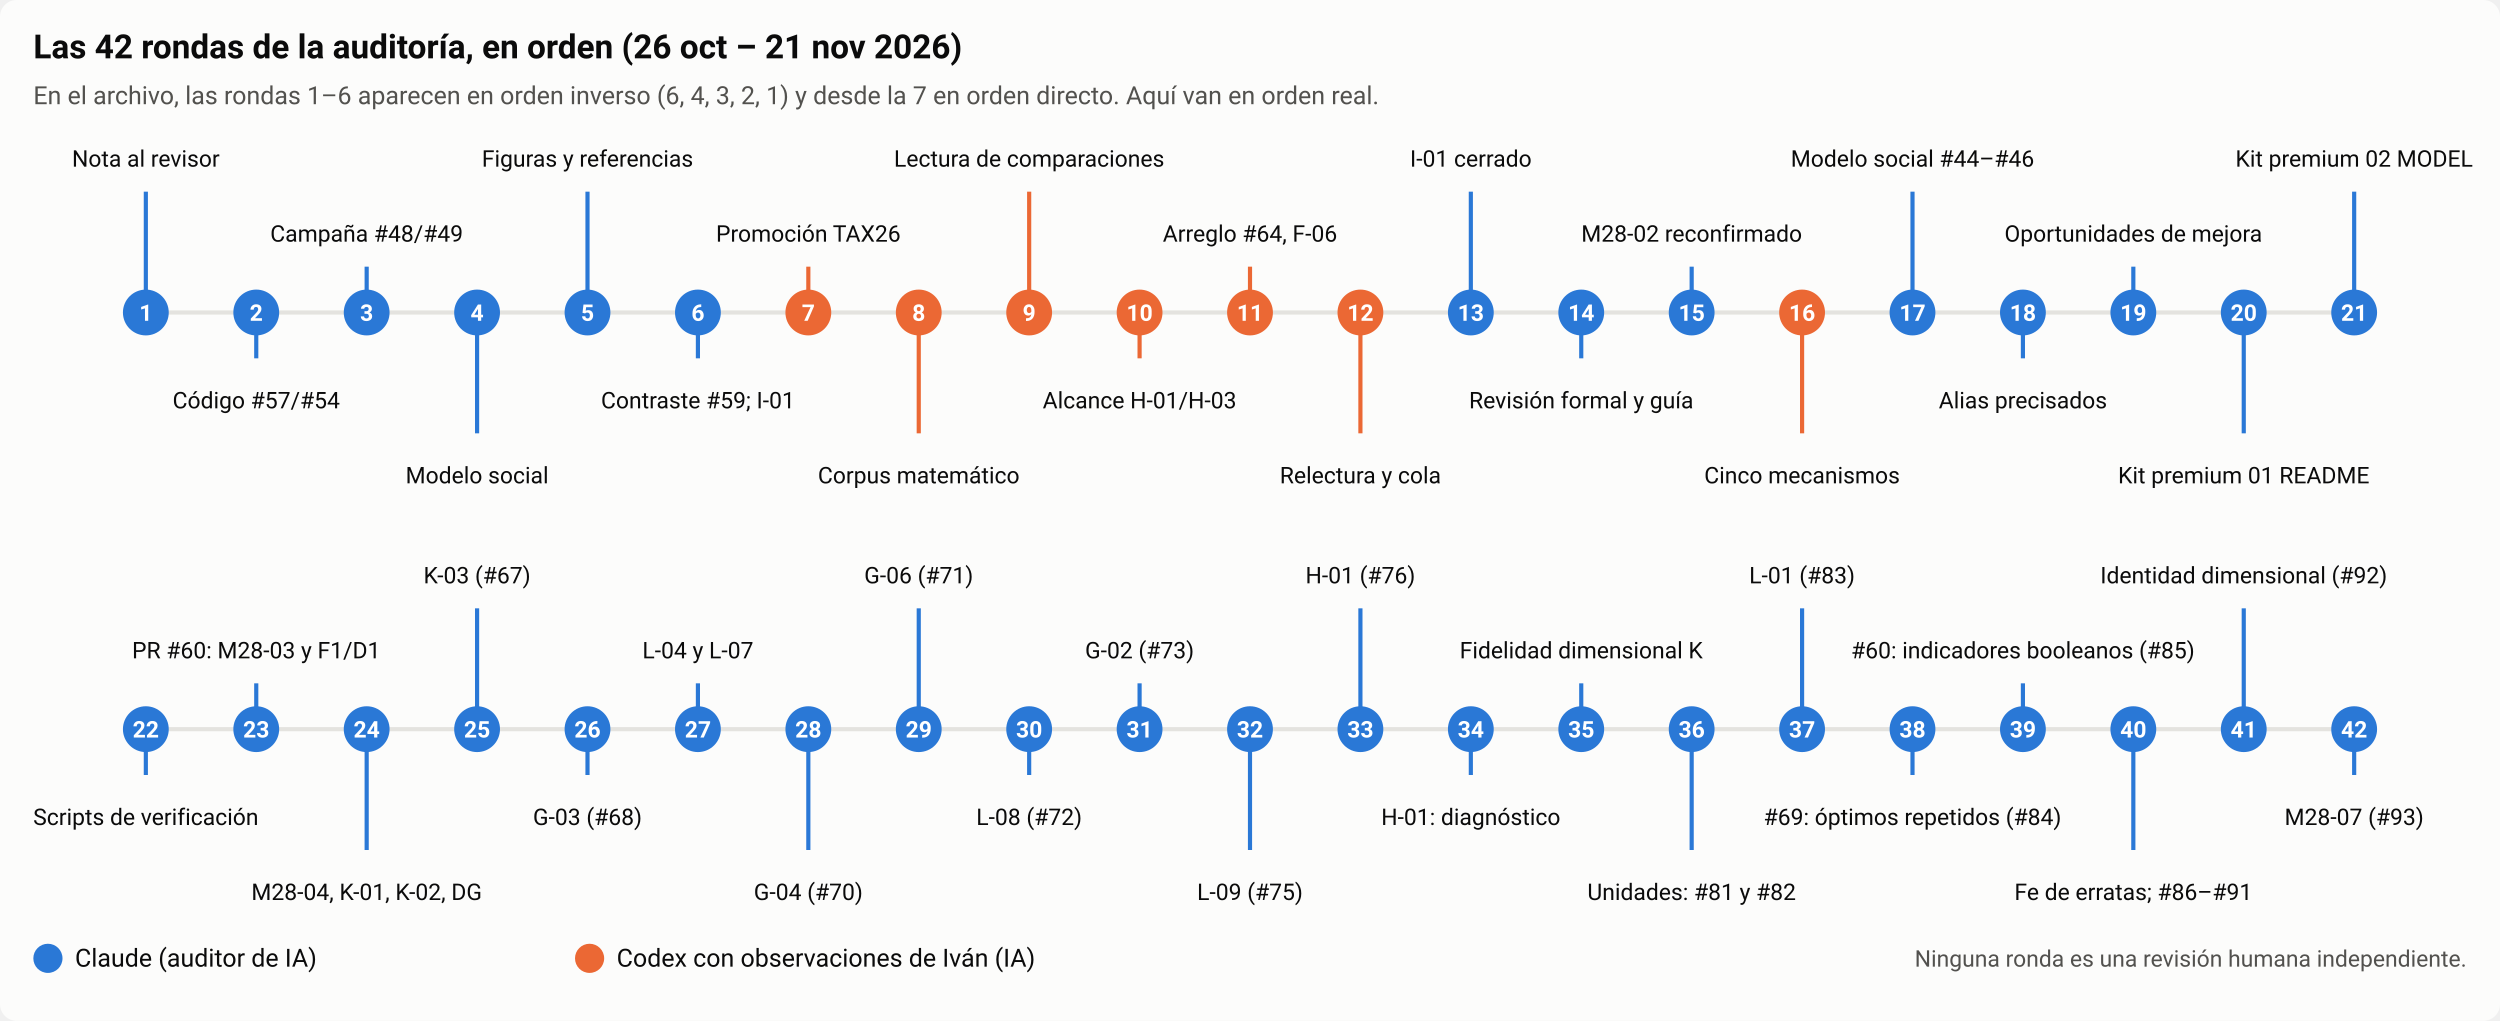
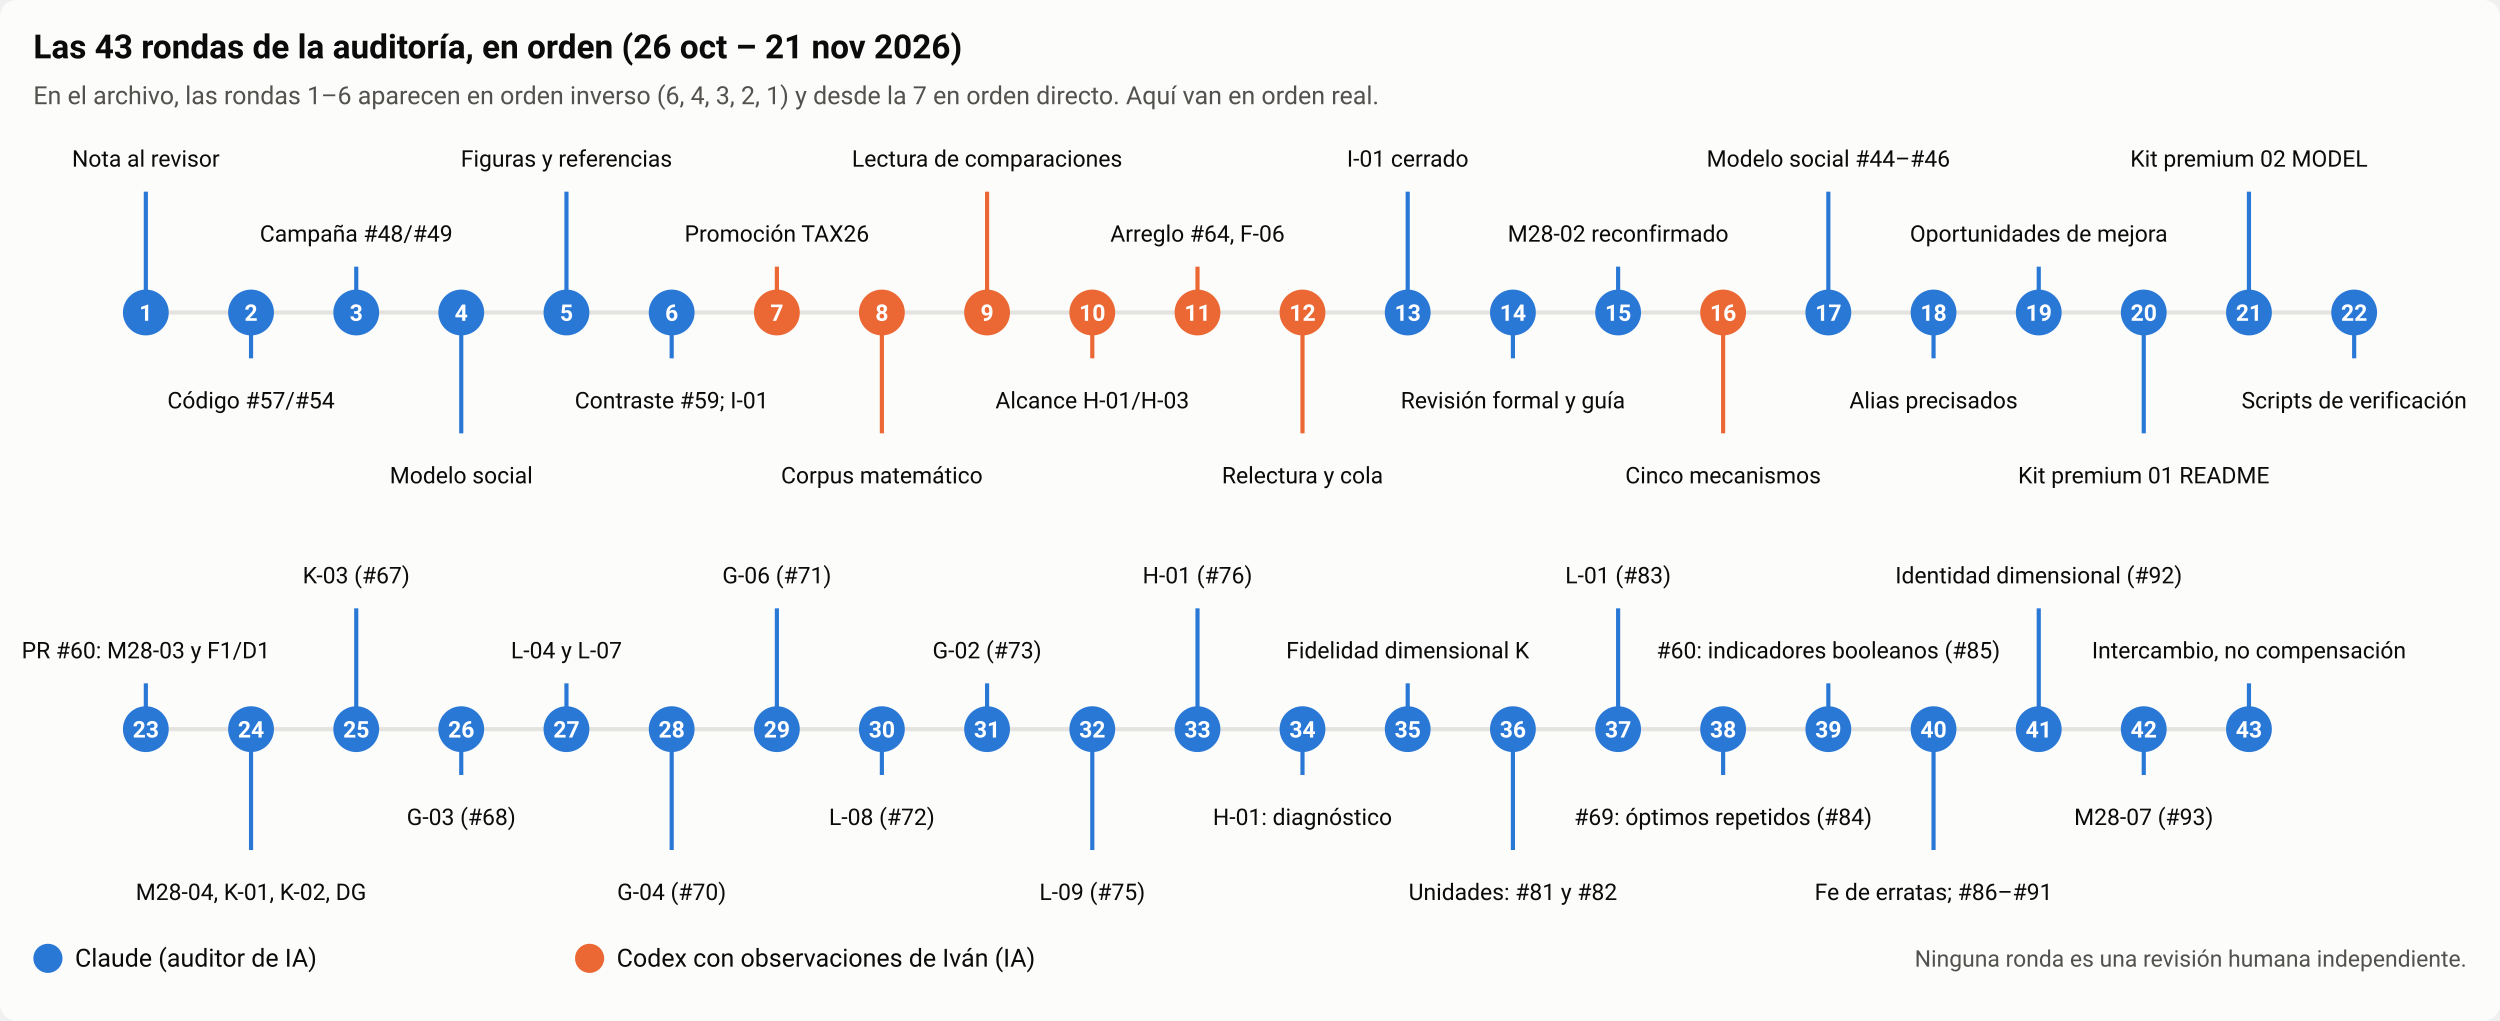
- <svg xmlns="http://www.w3.org/2000/svg" viewBox="0 0 1200 490" width="1200" height="490" role="img" aria-label="Línea de tiempo de las 42 rondas de auditoría y su autor">
+ <svg xmlns="http://www.w3.org/2000/svg" viewBox="0 0 1200 490" width="1200" height="490" role="img" aria-label="Línea de tiempo de las 43 rondas de auditoría y su autor">
  <style>
  .ink{fill:#0b0b0b}.ink2{fill:#52514e}.bg{fill:#fcfcfb}.grid{stroke:#e4e3df}
  .s0{fill:#2a78d6}.s1{fill:#eb6834}.s2{fill:#1baf7a}.s3{fill:#eda100}.s4{fill:#e87ba4}
  .a0{fill:#2a78d6}.a1{fill:#eb6834}.a0s{stroke:#2a78d6}.a1s{stroke:#eb6834}
  text{font-family:system-ui,-apple-system,Segoe UI,Roboto,sans-serif}
  @media (prefers-color-scheme: dark){
    .ink{fill:#f0efec}.ink2{fill:#c3c2b7}.bg{fill:#1a1a19}.grid{stroke:#383835}
    .s0{fill:#3987e5}.s1{fill:#d95926}.s2{fill:#199e70}.s3{fill:#c98500}.s4{fill:#d55181}
    .a0{fill:#3987e5}.a1{fill:#d95926}.a0s{stroke:#3987e5}.a1s{stroke:#d95926}
  }
</style>
  <rect class="bg" width="1200" height="490" rx="8" />
-   <text class="ink" x="16" y="28" font-size="16" font-weight="600">Las 42 rondas de la auditoría, en orden (26 oct – 21 nov 2026)</text>
+   <text class="ink" x="16" y="28" font-size="16" font-weight="600">Las 43 rondas de la auditoría, en orden (26 oct – 21 nov 2026)</text>
  <text class="ink2" x="16" y="50" font-size="12">En el archivo, las rondas 1–6 aparecen en orden inverso (6, 4, 3, 2, 1) y desde la 7 en orden directo. Aquí van en orden real.</text>
  <line class="grid" x1="70" x2="1130.0" y1="150" y2="150" stroke-width="2" />
-   <line class="grid" x1="70" x2="1130.0" y1="350" y2="350" stroke-width="2" />
+   <line class="grid" x1="70" x2="1079.5" y1="350" y2="350" stroke-width="2" />
  <line class="a0s" x1="70.0" x2="70.0" y1="150" y2="92" stroke-width="2" />
  <circle class="a0" cx="70.0" cy="150" r="11" />
  <text x="70.0" y="154" font-size="11" font-weight="700" text-anchor="middle" fill="#fff">1</text>
  <text class="ink" x="70.0" y="80" font-size="11" text-anchor="middle">Nota al revisor</text>
-   <line class="a0s" x1="123.0" x2="123.0" y1="150" y2="172" stroke-width="2" />
-   <circle class="a0" cx="123.0" cy="150" r="11" />
-   <text x="123.0" y="154" font-size="11" font-weight="700" text-anchor="middle" fill="#fff">2</text>
-   <text class="ink" x="123.0" y="196" font-size="11" text-anchor="middle">Código #57/#54</text>
-   <line class="a0s" x1="176.0" x2="176.0" y1="150" y2="128" stroke-width="2" />
-   <circle class="a0" cx="176.0" cy="150" r="11" />
-   <text x="176.0" y="154" font-size="11" font-weight="700" text-anchor="middle" fill="#fff">3</text>
-   <text class="ink" x="176.0" y="116" font-size="11" text-anchor="middle">Campaña #48/#49</text>
-   <line class="a0s" x1="229.0" x2="229.0" y1="150" y2="208" stroke-width="2" />
-   <circle class="a0" cx="229.0" cy="150" r="11" />
-   <text x="229.0" y="154" font-size="11" font-weight="700" text-anchor="middle" fill="#fff">4</text>
-   <text class="ink" x="229.0" y="232" font-size="11" text-anchor="middle">Modelo social</text>
-   <line class="a0s" x1="282.0" x2="282.0" y1="150" y2="92" stroke-width="2" />
-   <circle class="a0" cx="282.0" cy="150" r="11" />
-   <text x="282.0" y="154" font-size="11" font-weight="700" text-anchor="middle" fill="#fff">5</text>
-   <text class="ink" x="282.0" y="80" font-size="11" text-anchor="middle">Figuras y referencias</text>
-   <line class="a0s" x1="335.0" x2="335.0" y1="150" y2="172" stroke-width="2" />
-   <circle class="a0" cx="335.0" cy="150" r="11" />
-   <text x="335.0" y="154" font-size="11" font-weight="700" text-anchor="middle" fill="#fff">6</text>
-   <text class="ink" x="335.0" y="196" font-size="11" text-anchor="middle">Contraste #59; I-01</text>
-   <line class="a1s" x1="388.0" x2="388.0" y1="150" y2="128" stroke-width="2" />
-   <circle class="a1" cx="388.0" cy="150" r="11" />
-   <text x="388.0" y="154" font-size="11" font-weight="700" text-anchor="middle" fill="#fff">7</text>
-   <text class="ink" x="388.0" y="116" font-size="11" text-anchor="middle">Promoción TAX26</text>
-   <line class="a1s" x1="441.0" x2="441.0" y1="150" y2="208" stroke-width="2" />
-   <circle class="a1" cx="441.0" cy="150" r="11" />
-   <text x="441.0" y="154" font-size="11" font-weight="700" text-anchor="middle" fill="#fff">8</text>
-   <text class="ink" x="441.0" y="232" font-size="11" text-anchor="middle">Corpus matemático</text>
-   <line class="a1s" x1="494.0" x2="494.0" y1="150" y2="92" stroke-width="2" />
-   <circle class="a1" cx="494.0" cy="150" r="11" />
-   <text x="494.0" y="154" font-size="11" font-weight="700" text-anchor="middle" fill="#fff">9</text>
-   <text class="ink" x="494.0" y="80" font-size="11" text-anchor="middle">Lectura de comparaciones</text>
-   <line class="a1s" x1="547.0" x2="547.0" y1="150" y2="172" stroke-width="2" />
-   <circle class="a1" cx="547.0" cy="150" r="11" />
-   <text x="547.0" y="154" font-size="11" font-weight="700" text-anchor="middle" fill="#fff">10</text>
-   <text class="ink" x="547.0" y="196" font-size="11" text-anchor="middle">Alcance H-01/H-03</text>
-   <line class="a1s" x1="600.0" x2="600.0" y1="150" y2="128" stroke-width="2" />
-   <circle class="a1" cx="600.0" cy="150" r="11" />
-   <text x="600.0" y="154" font-size="11" font-weight="700" text-anchor="middle" fill="#fff">11</text>
-   <text class="ink" x="600.0" y="116" font-size="11" text-anchor="middle">Arreglo #64, F-06</text>
-   <line class="a1s" x1="653.0" x2="653.0" y1="150" y2="208" stroke-width="2" />
-   <circle class="a1" cx="653.0" cy="150" r="11" />
-   <text x="653.0" y="154" font-size="11" font-weight="700" text-anchor="middle" fill="#fff">12</text>
-   <text class="ink" x="653.0" y="232" font-size="11" text-anchor="middle">Relectura y cola</text>
-   <line class="a0s" x1="706.0" x2="706.0" y1="150" y2="92" stroke-width="2" />
-   <circle class="a0" cx="706.0" cy="150" r="11" />
-   <text x="706.0" y="154" font-size="11" font-weight="700" text-anchor="middle" fill="#fff">13</text>
-   <text class="ink" x="706.0" y="80" font-size="11" text-anchor="middle">I-01 cerrado</text>
-   <line class="a0s" x1="759.0" x2="759.0" y1="150" y2="172" stroke-width="2" />
-   <circle class="a0" cx="759.0" cy="150" r="11" />
-   <text x="759.0" y="154" font-size="11" font-weight="700" text-anchor="middle" fill="#fff">14</text>
-   <text class="ink" x="759.0" y="196" font-size="11" text-anchor="middle">Revisión formal y guía</text>
-   <line class="a0s" x1="812.0" x2="812.0" y1="150" y2="128" stroke-width="2" />
-   <circle class="a0" cx="812.0" cy="150" r="11" />
-   <text x="812.0" y="154" font-size="11" font-weight="700" text-anchor="middle" fill="#fff">15</text>
-   <text class="ink" x="812.0" y="116" font-size="11" text-anchor="middle">M28-02 reconfirmado</text>
-   <line class="a1s" x1="865.0" x2="865.0" y1="150" y2="208" stroke-width="2" />
-   <circle class="a1" cx="865.0" cy="150" r="11" />
-   <text x="865.0" y="154" font-size="11" font-weight="700" text-anchor="middle" fill="#fff">16</text>
-   <text class="ink" x="865.0" y="232" font-size="11" text-anchor="middle">Cinco mecanismos</text>
-   <line class="a0s" x1="918.0" x2="918.0" y1="150" y2="92" stroke-width="2" />
-   <circle class="a0" cx="918.0" cy="150" r="11" />
-   <text x="918.0" y="154" font-size="11" font-weight="700" text-anchor="middle" fill="#fff">17</text>
-   <text class="ink" x="918.0" y="80" font-size="11" text-anchor="middle">Modelo social #44–#46</text>
-   <line class="a0s" x1="971.0" x2="971.0" y1="150" y2="172" stroke-width="2" />
-   <circle class="a0" cx="971.0" cy="150" r="11" />
-   <text x="971.0" y="154" font-size="11" font-weight="700" text-anchor="middle" fill="#fff">18</text>
-   <text class="ink" x="971.0" y="196" font-size="11" text-anchor="middle">Alias precisados</text>
-   <line class="a0s" x1="1024.0" x2="1024.0" y1="150" y2="128" stroke-width="2" />
-   <circle class="a0" cx="1024.0" cy="150" r="11" />
-   <text x="1024.0" y="154" font-size="11" font-weight="700" text-anchor="middle" fill="#fff">19</text>
-   <text class="ink" x="1024.0" y="116" font-size="11" text-anchor="middle">Oportunidades de mejora</text>
-   <line class="a0s" x1="1077.0" x2="1077.0" y1="150" y2="208" stroke-width="2" />
-   <circle class="a0" cx="1077.0" cy="150" r="11" />
-   <text x="1077.0" y="154" font-size="11" font-weight="700" text-anchor="middle" fill="#fff">20</text>
-   <text class="ink" x="1077.0" y="232" font-size="11" text-anchor="middle">Kit premium 01 README</text>
-   <line class="a0s" x1="1130.0" x2="1130.0" y1="150" y2="92" stroke-width="2" />
+   <line class="a0s" x1="120.5" x2="120.5" y1="150" y2="172" stroke-width="2" />
+   <circle class="a0" cx="120.5" cy="150" r="11" />
+   <text x="120.5" y="154" font-size="11" font-weight="700" text-anchor="middle" fill="#fff">2</text>
+   <text class="ink" x="120.5" y="196" font-size="11" text-anchor="middle">Código #57/#54</text>
+   <line class="a0s" x1="171.0" x2="171.0" y1="150" y2="128" stroke-width="2" />
+   <circle class="a0" cx="171.0" cy="150" r="11" />
+   <text x="171.0" y="154" font-size="11" font-weight="700" text-anchor="middle" fill="#fff">3</text>
+   <text class="ink" x="171.0" y="116" font-size="11" text-anchor="middle">Campaña #48/#49</text>
+   <line class="a0s" x1="221.4" x2="221.4" y1="150" y2="208" stroke-width="2" />
+   <circle class="a0" cx="221.4" cy="150" r="11" />
+   <text x="221.4" y="154" font-size="11" font-weight="700" text-anchor="middle" fill="#fff">4</text>
+   <text class="ink" x="221.4" y="232" font-size="11" text-anchor="middle">Modelo social</text>
+   <line class="a0s" x1="271.9" x2="271.9" y1="150" y2="92" stroke-width="2" />
+   <circle class="a0" cx="271.9" cy="150" r="11" />
+   <text x="271.9" y="154" font-size="11" font-weight="700" text-anchor="middle" fill="#fff">5</text>
+   <text class="ink" x="271.9" y="80" font-size="11" text-anchor="middle">Figuras y referencias</text>
+   <line class="a0s" x1="322.4" x2="322.4" y1="150" y2="172" stroke-width="2" />
+   <circle class="a0" cx="322.4" cy="150" r="11" />
+   <text x="322.4" y="154" font-size="11" font-weight="700" text-anchor="middle" fill="#fff">6</text>
+   <text class="ink" x="322.4" y="196" font-size="11" text-anchor="middle">Contraste #59; I-01</text>
+   <line class="a1s" x1="372.9" x2="372.9" y1="150" y2="128" stroke-width="2" />
+   <circle class="a1" cx="372.9" cy="150" r="11" />
+   <text x="372.9" y="154" font-size="11" font-weight="700" text-anchor="middle" fill="#fff">7</text>
+   <text class="ink" x="372.9" y="116" font-size="11" text-anchor="middle">Promoción TAX26</text>
+   <line class="a1s" x1="423.3" x2="423.3" y1="150" y2="208" stroke-width="2" />
+   <circle class="a1" cx="423.3" cy="150" r="11" />
+   <text x="423.3" y="154" font-size="11" font-weight="700" text-anchor="middle" fill="#fff">8</text>
+   <text class="ink" x="423.3" y="232" font-size="11" text-anchor="middle">Corpus matemático</text>
+   <line class="a1s" x1="473.8" x2="473.8" y1="150" y2="92" stroke-width="2" />
+   <circle class="a1" cx="473.8" cy="150" r="11" />
+   <text x="473.8" y="154" font-size="11" font-weight="700" text-anchor="middle" fill="#fff">9</text>
+   <text class="ink" x="473.8" y="80" font-size="11" text-anchor="middle">Lectura de comparaciones</text>
+   <line class="a1s" x1="524.3" x2="524.3" y1="150" y2="172" stroke-width="2" />
+   <circle class="a1" cx="524.3" cy="150" r="11" />
+   <text x="524.3" y="154" font-size="11" font-weight="700" text-anchor="middle" fill="#fff">10</text>
+   <text class="ink" x="524.3" y="196" font-size="11" text-anchor="middle">Alcance H-01/H-03</text>
+   <line class="a1s" x1="574.8" x2="574.8" y1="150" y2="128" stroke-width="2" />
+   <circle class="a1" cx="574.8" cy="150" r="11" />
+   <text x="574.8" y="154" font-size="11" font-weight="700" text-anchor="middle" fill="#fff">11</text>
+   <text class="ink" x="574.8" y="116" font-size="11" text-anchor="middle">Arreglo #64, F-06</text>
+   <line class="a1s" x1="625.2" x2="625.2" y1="150" y2="208" stroke-width="2" />
+   <circle class="a1" cx="625.2" cy="150" r="11" />
+   <text x="625.2" y="154" font-size="11" font-weight="700" text-anchor="middle" fill="#fff">12</text>
+   <text class="ink" x="625.2" y="232" font-size="11" text-anchor="middle">Relectura y cola</text>
+   <line class="a0s" x1="675.7" x2="675.7" y1="150" y2="92" stroke-width="2" />
+   <circle class="a0" cx="675.7" cy="150" r="11" />
+   <text x="675.7" y="154" font-size="11" font-weight="700" text-anchor="middle" fill="#fff">13</text>
+   <text class="ink" x="675.7" y="80" font-size="11" text-anchor="middle">I-01 cerrado</text>
+   <line class="a0s" x1="726.2" x2="726.2" y1="150" y2="172" stroke-width="2" />
+   <circle class="a0" cx="726.2" cy="150" r="11" />
+   <text x="726.2" y="154" font-size="11" font-weight="700" text-anchor="middle" fill="#fff">14</text>
+   <text class="ink" x="726.2" y="196" font-size="11" text-anchor="middle">Revisión formal y guía</text>
+   <line class="a0s" x1="776.7" x2="776.7" y1="150" y2="128" stroke-width="2" />
+   <circle class="a0" cx="776.7" cy="150" r="11" />
+   <text x="776.7" y="154" font-size="11" font-weight="700" text-anchor="middle" fill="#fff">15</text>
+   <text class="ink" x="776.7" y="116" font-size="11" text-anchor="middle">M28-02 reconfirmado</text>
+   <line class="a1s" x1="827.1" x2="827.1" y1="150" y2="208" stroke-width="2" />
+   <circle class="a1" cx="827.1" cy="150" r="11" />
+   <text x="827.1" y="154" font-size="11" font-weight="700" text-anchor="middle" fill="#fff">16</text>
+   <text class="ink" x="827.1" y="232" font-size="11" text-anchor="middle">Cinco mecanismos</text>
+   <line class="a0s" x1="877.6" x2="877.6" y1="150" y2="92" stroke-width="2" />
+   <circle class="a0" cx="877.6" cy="150" r="11" />
+   <text x="877.6" y="154" font-size="11" font-weight="700" text-anchor="middle" fill="#fff">17</text>
+   <text class="ink" x="877.6" y="80" font-size="11" text-anchor="middle">Modelo social #44–#46</text>
+   <line class="a0s" x1="928.1" x2="928.1" y1="150" y2="172" stroke-width="2" />
+   <circle class="a0" cx="928.1" cy="150" r="11" />
+   <text x="928.1" y="154" font-size="11" font-weight="700" text-anchor="middle" fill="#fff">18</text>
+   <text class="ink" x="928.1" y="196" font-size="11" text-anchor="middle">Alias precisados</text>
+   <line class="a0s" x1="978.6" x2="978.6" y1="150" y2="128" stroke-width="2" />
+   <circle class="a0" cx="978.6" cy="150" r="11" />
+   <text x="978.6" y="154" font-size="11" font-weight="700" text-anchor="middle" fill="#fff">19</text>
+   <text class="ink" x="978.6" y="116" font-size="11" text-anchor="middle">Oportunidades de mejora</text>
+   <line class="a0s" x1="1029.0" x2="1029.0" y1="150" y2="208" stroke-width="2" />
+   <circle class="a0" cx="1029.0" cy="150" r="11" />
+   <text x="1029.0" y="154" font-size="11" font-weight="700" text-anchor="middle" fill="#fff">20</text>
+   <text class="ink" x="1029.0" y="232" font-size="11" text-anchor="middle">Kit premium 01 README</text>
+   <line class="a0s" x1="1079.5" x2="1079.5" y1="150" y2="92" stroke-width="2" />
+   <circle class="a0" cx="1079.5" cy="150" r="11" />
+   <text x="1079.5" y="154" font-size="11" font-weight="700" text-anchor="middle" fill="#fff">21</text>
+   <text class="ink" x="1079.5" y="80" font-size="11" text-anchor="middle">Kit premium 02 MODEL</text>
+   <line class="a0s" x1="1130.0" x2="1130.0" y1="150" y2="172" stroke-width="2" />
  <circle class="a0" cx="1130.0" cy="150" r="11" />
-   <text x="1130.0" y="154" font-size="11" font-weight="700" text-anchor="middle" fill="#fff">21</text>
-   <text class="ink" x="1130.0" y="80" font-size="11" text-anchor="middle">Kit premium 02 MODEL</text>
-   <line class="a0s" x1="70.0" x2="70.0" y1="350" y2="372" stroke-width="2" />
+   <text x="1130.0" y="154" font-size="11" font-weight="700" text-anchor="middle" fill="#fff">22</text>
+   <text class="ink" x="1130.0" y="196" font-size="11" text-anchor="middle">Scripts de verificación</text>
+   <line class="a0s" x1="70.0" x2="70.0" y1="350" y2="328" stroke-width="2" />
  <circle class="a0" cx="70.0" cy="350" r="11" />
-   <text x="70.0" y="354" font-size="11" font-weight="700" text-anchor="middle" fill="#fff">22</text>
-   <text class="ink" x="70.0" y="396" font-size="11" text-anchor="middle">Scripts de verificación</text>
-   <line class="a0s" x1="123.0" x2="123.0" y1="350" y2="328" stroke-width="2" />
-   <circle class="a0" cx="123.0" cy="350" r="11" />
-   <text x="123.0" y="354" font-size="11" font-weight="700" text-anchor="middle" fill="#fff">23</text>
-   <text class="ink" x="123.0" y="316" font-size="11" text-anchor="middle">PR #60: M28-03 y F1/D1</text>
-   <line class="a0s" x1="176.0" x2="176.0" y1="350" y2="408" stroke-width="2" />
-   <circle class="a0" cx="176.0" cy="350" r="11" />
-   <text x="176.0" y="354" font-size="11" font-weight="700" text-anchor="middle" fill="#fff">24</text>
-   <text class="ink" x="176.0" y="432" font-size="11" text-anchor="middle">M28-04, K-01, K-02, DG</text>
-   <line class="a0s" x1="229.0" x2="229.0" y1="350" y2="292" stroke-width="2" />
-   <circle class="a0" cx="229.0" cy="350" r="11" />
-   <text x="229.0" y="354" font-size="11" font-weight="700" text-anchor="middle" fill="#fff">25</text>
-   <text class="ink" x="229.0" y="280" font-size="11" text-anchor="middle">K-03 (#67)</text>
-   <line class="a0s" x1="282.0" x2="282.0" y1="350" y2="372" stroke-width="2" />
-   <circle class="a0" cx="282.0" cy="350" r="11" />
-   <text x="282.0" y="354" font-size="11" font-weight="700" text-anchor="middle" fill="#fff">26</text>
-   <text class="ink" x="282.0" y="396" font-size="11" text-anchor="middle">G-03 (#68)</text>
-   <line class="a0s" x1="335.0" x2="335.0" y1="350" y2="328" stroke-width="2" />
-   <circle class="a0" cx="335.0" cy="350" r="11" />
-   <text x="335.0" y="354" font-size="11" font-weight="700" text-anchor="middle" fill="#fff">27</text>
-   <text class="ink" x="335.0" y="316" font-size="11" text-anchor="middle">L-04 y L-07</text>
-   <line class="a0s" x1="388.0" x2="388.0" y1="350" y2="408" stroke-width="2" />
-   <circle class="a0" cx="388.0" cy="350" r="11" />
-   <text x="388.0" y="354" font-size="11" font-weight="700" text-anchor="middle" fill="#fff">28</text>
-   <text class="ink" x="388.0" y="432" font-size="11" text-anchor="middle">G-04 (#70)</text>
-   <line class="a0s" x1="441.0" x2="441.0" y1="350" y2="292" stroke-width="2" />
-   <circle class="a0" cx="441.0" cy="350" r="11" />
-   <text x="441.0" y="354" font-size="11" font-weight="700" text-anchor="middle" fill="#fff">29</text>
-   <text class="ink" x="441.0" y="280" font-size="11" text-anchor="middle">G-06 (#71)</text>
-   <line class="a0s" x1="494.0" x2="494.0" y1="350" y2="372" stroke-width="2" />
-   <circle class="a0" cx="494.0" cy="350" r="11" />
-   <text x="494.0" y="354" font-size="11" font-weight="700" text-anchor="middle" fill="#fff">30</text>
-   <text class="ink" x="494.0" y="396" font-size="11" text-anchor="middle">L-08 (#72)</text>
-   <line class="a0s" x1="547.0" x2="547.0" y1="350" y2="328" stroke-width="2" />
-   <circle class="a0" cx="547.0" cy="350" r="11" />
-   <text x="547.0" y="354" font-size="11" font-weight="700" text-anchor="middle" fill="#fff">31</text>
-   <text class="ink" x="547.0" y="316" font-size="11" text-anchor="middle">G-02 (#73)</text>
-   <line class="a0s" x1="600.0" x2="600.0" y1="350" y2="408" stroke-width="2" />
-   <circle class="a0" cx="600.0" cy="350" r="11" />
-   <text x="600.0" y="354" font-size="11" font-weight="700" text-anchor="middle" fill="#fff">32</text>
-   <text class="ink" x="600.0" y="432" font-size="11" text-anchor="middle">L-09 (#75)</text>
-   <line class="a0s" x1="653.0" x2="653.0" y1="350" y2="292" stroke-width="2" />
-   <circle class="a0" cx="653.0" cy="350" r="11" />
-   <text x="653.0" y="354" font-size="11" font-weight="700" text-anchor="middle" fill="#fff">33</text>
-   <text class="ink" x="653.0" y="280" font-size="11" text-anchor="middle">H-01 (#76)</text>
-   <line class="a0s" x1="706.0" x2="706.0" y1="350" y2="372" stroke-width="2" />
-   <circle class="a0" cx="706.0" cy="350" r="11" />
-   <text x="706.0" y="354" font-size="11" font-weight="700" text-anchor="middle" fill="#fff">34</text>
-   <text class="ink" x="706.0" y="396" font-size="11" text-anchor="middle">H-01: diagnóstico</text>
-   <line class="a0s" x1="759.0" x2="759.0" y1="350" y2="328" stroke-width="2" />
-   <circle class="a0" cx="759.0" cy="350" r="11" />
-   <text x="759.0" y="354" font-size="11" font-weight="700" text-anchor="middle" fill="#fff">35</text>
-   <text class="ink" x="759.0" y="316" font-size="11" text-anchor="middle">Fidelidad dimensional K</text>
-   <line class="a0s" x1="812.0" x2="812.0" y1="350" y2="408" stroke-width="2" />
-   <circle class="a0" cx="812.0" cy="350" r="11" />
-   <text x="812.0" y="354" font-size="11" font-weight="700" text-anchor="middle" fill="#fff">36</text>
-   <text class="ink" x="812.0" y="432" font-size="11" text-anchor="middle">Unidades: #81 y #82</text>
-   <line class="a0s" x1="865.0" x2="865.0" y1="350" y2="292" stroke-width="2" />
-   <circle class="a0" cx="865.0" cy="350" r="11" />
-   <text x="865.0" y="354" font-size="11" font-weight="700" text-anchor="middle" fill="#fff">37</text>
-   <text class="ink" x="865.0" y="280" font-size="11" text-anchor="middle">L-01 (#83)</text>
-   <line class="a0s" x1="918.0" x2="918.0" y1="350" y2="372" stroke-width="2" />
-   <circle class="a0" cx="918.0" cy="350" r="11" />
-   <text x="918.0" y="354" font-size="11" font-weight="700" text-anchor="middle" fill="#fff">38</text>
-   <text class="ink" x="918.0" y="396" font-size="11" text-anchor="middle">#69: óptimos repetidos (#84)</text>
-   <line class="a0s" x1="971.0" x2="971.0" y1="350" y2="328" stroke-width="2" />
-   <circle class="a0" cx="971.0" cy="350" r="11" />
-   <text x="971.0" y="354" font-size="11" font-weight="700" text-anchor="middle" fill="#fff">39</text>
-   <text class="ink" x="971.0" y="316" font-size="11" text-anchor="middle">#60: indicadores booleanos (#85)</text>
-   <line class="a0s" x1="1024.0" x2="1024.0" y1="350" y2="408" stroke-width="2" />
-   <circle class="a0" cx="1024.0" cy="350" r="11" />
-   <text x="1024.0" y="354" font-size="11" font-weight="700" text-anchor="middle" fill="#fff">40</text>
-   <text class="ink" x="1024.0" y="432" font-size="11" text-anchor="middle">Fe de erratas; #86–#91</text>
-   <line class="a0s" x1="1077.0" x2="1077.0" y1="350" y2="292" stroke-width="2" />
-   <circle class="a0" cx="1077.0" cy="350" r="11" />
-   <text x="1077.0" y="354" font-size="11" font-weight="700" text-anchor="middle" fill="#fff">41</text>
-   <text class="ink" x="1077.0" y="280" font-size="11" text-anchor="middle">Identidad dimensional (#92)</text>
-   <line class="a0s" x1="1130.0" x2="1130.0" y1="350" y2="372" stroke-width="2" />
-   <circle class="a0" cx="1130.0" cy="350" r="11" />
-   <text x="1130.0" y="354" font-size="11" font-weight="700" text-anchor="middle" fill="#fff">42</text>
-   <text class="ink" x="1130.0" y="396" font-size="11" text-anchor="middle">M28-07 (#93)</text>
+   <text x="70.0" y="354" font-size="11" font-weight="700" text-anchor="middle" fill="#fff">23</text>
+   <text class="ink" x="70.0" y="316" font-size="11" text-anchor="middle">PR #60: M28-03 y F1/D1</text>
+   <line class="a0s" x1="120.5" x2="120.5" y1="350" y2="408" stroke-width="2" />
+   <circle class="a0" cx="120.5" cy="350" r="11" />
+   <text x="120.5" y="354" font-size="11" font-weight="700" text-anchor="middle" fill="#fff">24</text>
+   <text class="ink" x="120.5" y="432" font-size="11" text-anchor="middle">M28-04, K-01, K-02, DG</text>
+   <line class="a0s" x1="171.0" x2="171.0" y1="350" y2="292" stroke-width="2" />
+   <circle class="a0" cx="171.0" cy="350" r="11" />
+   <text x="171.0" y="354" font-size="11" font-weight="700" text-anchor="middle" fill="#fff">25</text>
+   <text class="ink" x="171.0" y="280" font-size="11" text-anchor="middle">K-03 (#67)</text>
+   <line class="a0s" x1="221.4" x2="221.4" y1="350" y2="372" stroke-width="2" />
+   <circle class="a0" cx="221.4" cy="350" r="11" />
+   <text x="221.4" y="354" font-size="11" font-weight="700" text-anchor="middle" fill="#fff">26</text>
+   <text class="ink" x="221.4" y="396" font-size="11" text-anchor="middle">G-03 (#68)</text>
+   <line class="a0s" x1="271.9" x2="271.9" y1="350" y2="328" stroke-width="2" />
+   <circle class="a0" cx="271.9" cy="350" r="11" />
+   <text x="271.9" y="354" font-size="11" font-weight="700" text-anchor="middle" fill="#fff">27</text>
+   <text class="ink" x="271.9" y="316" font-size="11" text-anchor="middle">L-04 y L-07</text>
+   <line class="a0s" x1="322.4" x2="322.4" y1="350" y2="408" stroke-width="2" />
+   <circle class="a0" cx="322.4" cy="350" r="11" />
+   <text x="322.4" y="354" font-size="11" font-weight="700" text-anchor="middle" fill="#fff">28</text>
+   <text class="ink" x="322.4" y="432" font-size="11" text-anchor="middle">G-04 (#70)</text>
+   <line class="a0s" x1="372.9" x2="372.9" y1="350" y2="292" stroke-width="2" />
+   <circle class="a0" cx="372.9" cy="350" r="11" />
+   <text x="372.9" y="354" font-size="11" font-weight="700" text-anchor="middle" fill="#fff">29</text>
+   <text class="ink" x="372.9" y="280" font-size="11" text-anchor="middle">G-06 (#71)</text>
+   <line class="a0s" x1="423.3" x2="423.3" y1="350" y2="372" stroke-width="2" />
+   <circle class="a0" cx="423.3" cy="350" r="11" />
+   <text x="423.3" y="354" font-size="11" font-weight="700" text-anchor="middle" fill="#fff">30</text>
+   <text class="ink" x="423.3" y="396" font-size="11" text-anchor="middle">L-08 (#72)</text>
+   <line class="a0s" x1="473.8" x2="473.8" y1="350" y2="328" stroke-width="2" />
+   <circle class="a0" cx="473.8" cy="350" r="11" />
+   <text x="473.8" y="354" font-size="11" font-weight="700" text-anchor="middle" fill="#fff">31</text>
+   <text class="ink" x="473.8" y="316" font-size="11" text-anchor="middle">G-02 (#73)</text>
+   <line class="a0s" x1="524.3" x2="524.3" y1="350" y2="408" stroke-width="2" />
+   <circle class="a0" cx="524.3" cy="350" r="11" />
+   <text x="524.3" y="354" font-size="11" font-weight="700" text-anchor="middle" fill="#fff">32</text>
+   <text class="ink" x="524.3" y="432" font-size="11" text-anchor="middle">L-09 (#75)</text>
+   <line class="a0s" x1="574.8" x2="574.8" y1="350" y2="292" stroke-width="2" />
+   <circle class="a0" cx="574.8" cy="350" r="11" />
+   <text x="574.8" y="354" font-size="11" font-weight="700" text-anchor="middle" fill="#fff">33</text>
+   <text class="ink" x="574.8" y="280" font-size="11" text-anchor="middle">H-01 (#76)</text>
+   <line class="a0s" x1="625.2" x2="625.2" y1="350" y2="372" stroke-width="2" />
+   <circle class="a0" cx="625.2" cy="350" r="11" />
+   <text x="625.2" y="354" font-size="11" font-weight="700" text-anchor="middle" fill="#fff">34</text>
+   <text class="ink" x="625.2" y="396" font-size="11" text-anchor="middle">H-01: diagnóstico</text>
+   <line class="a0s" x1="675.7" x2="675.7" y1="350" y2="328" stroke-width="2" />
+   <circle class="a0" cx="675.7" cy="350" r="11" />
+   <text x="675.7" y="354" font-size="11" font-weight="700" text-anchor="middle" fill="#fff">35</text>
+   <text class="ink" x="675.7" y="316" font-size="11" text-anchor="middle">Fidelidad dimensional K</text>
+   <line class="a0s" x1="726.2" x2="726.2" y1="350" y2="408" stroke-width="2" />
+   <circle class="a0" cx="726.2" cy="350" r="11" />
+   <text x="726.2" y="354" font-size="11" font-weight="700" text-anchor="middle" fill="#fff">36</text>
+   <text class="ink" x="726.2" y="432" font-size="11" text-anchor="middle">Unidades: #81 y #82</text>
+   <line class="a0s" x1="776.7" x2="776.7" y1="350" y2="292" stroke-width="2" />
+   <circle class="a0" cx="776.7" cy="350" r="11" />
+   <text x="776.7" y="354" font-size="11" font-weight="700" text-anchor="middle" fill="#fff">37</text>
+   <text class="ink" x="776.7" y="280" font-size="11" text-anchor="middle">L-01 (#83)</text>
+   <line class="a0s" x1="827.1" x2="827.1" y1="350" y2="372" stroke-width="2" />
+   <circle class="a0" cx="827.1" cy="350" r="11" />
+   <text x="827.1" y="354" font-size="11" font-weight="700" text-anchor="middle" fill="#fff">38</text>
+   <text class="ink" x="827.1" y="396" font-size="11" text-anchor="middle">#69: óptimos repetidos (#84)</text>
+   <line class="a0s" x1="877.6" x2="877.6" y1="350" y2="328" stroke-width="2" />
+   <circle class="a0" cx="877.6" cy="350" r="11" />
+   <text x="877.6" y="354" font-size="11" font-weight="700" text-anchor="middle" fill="#fff">39</text>
+   <text class="ink" x="877.6" y="316" font-size="11" text-anchor="middle">#60: indicadores booleanos (#85)</text>
+   <line class="a0s" x1="928.1" x2="928.1" y1="350" y2="408" stroke-width="2" />
+   <circle class="a0" cx="928.1" cy="350" r="11" />
+   <text x="928.1" y="354" font-size="11" font-weight="700" text-anchor="middle" fill="#fff">40</text>
+   <text class="ink" x="928.1" y="432" font-size="11" text-anchor="middle">Fe de erratas; #86–#91</text>
+   <line class="a0s" x1="978.6" x2="978.6" y1="350" y2="292" stroke-width="2" />
+   <circle class="a0" cx="978.6" cy="350" r="11" />
+   <text x="978.6" y="354" font-size="11" font-weight="700" text-anchor="middle" fill="#fff">41</text>
+   <text class="ink" x="978.6" y="280" font-size="11" text-anchor="middle">Identidad dimensional (#92)</text>
+   <line class="a0s" x1="1029.0" x2="1029.0" y1="350" y2="372" stroke-width="2" />
+   <circle class="a0" cx="1029.0" cy="350" r="11" />
+   <text x="1029.0" y="354" font-size="11" font-weight="700" text-anchor="middle" fill="#fff">42</text>
+   <text class="ink" x="1029.0" y="396" font-size="11" text-anchor="middle">M28-07 (#93)</text>
+   <line class="a0s" x1="1079.5" x2="1079.5" y1="350" y2="328" stroke-width="2" />
+   <circle class="a0" cx="1079.5" cy="350" r="11" />
+   <text x="1079.5" y="354" font-size="11" font-weight="700" text-anchor="middle" fill="#fff">43</text>
+   <text class="ink" x="1079.5" y="316" font-size="11" text-anchor="middle">Intercambio, no compensación</text>
  <circle class="a0" cx="23" cy="460" r="7" />
  <text class="ink" x="36" y="464" font-size="12">Claude (auditor de IA)</text>
  <circle class="a1" cx="283" cy="460" r="7" />
  <text class="ink" x="296" y="464" font-size="12">Codex con observaciones de Iván (IA)</text>
  <text class="ink2" x="1184" y="464" font-size="11" text-anchor="end">Ninguna ronda es una revisión humana independiente.</text>
</svg>
